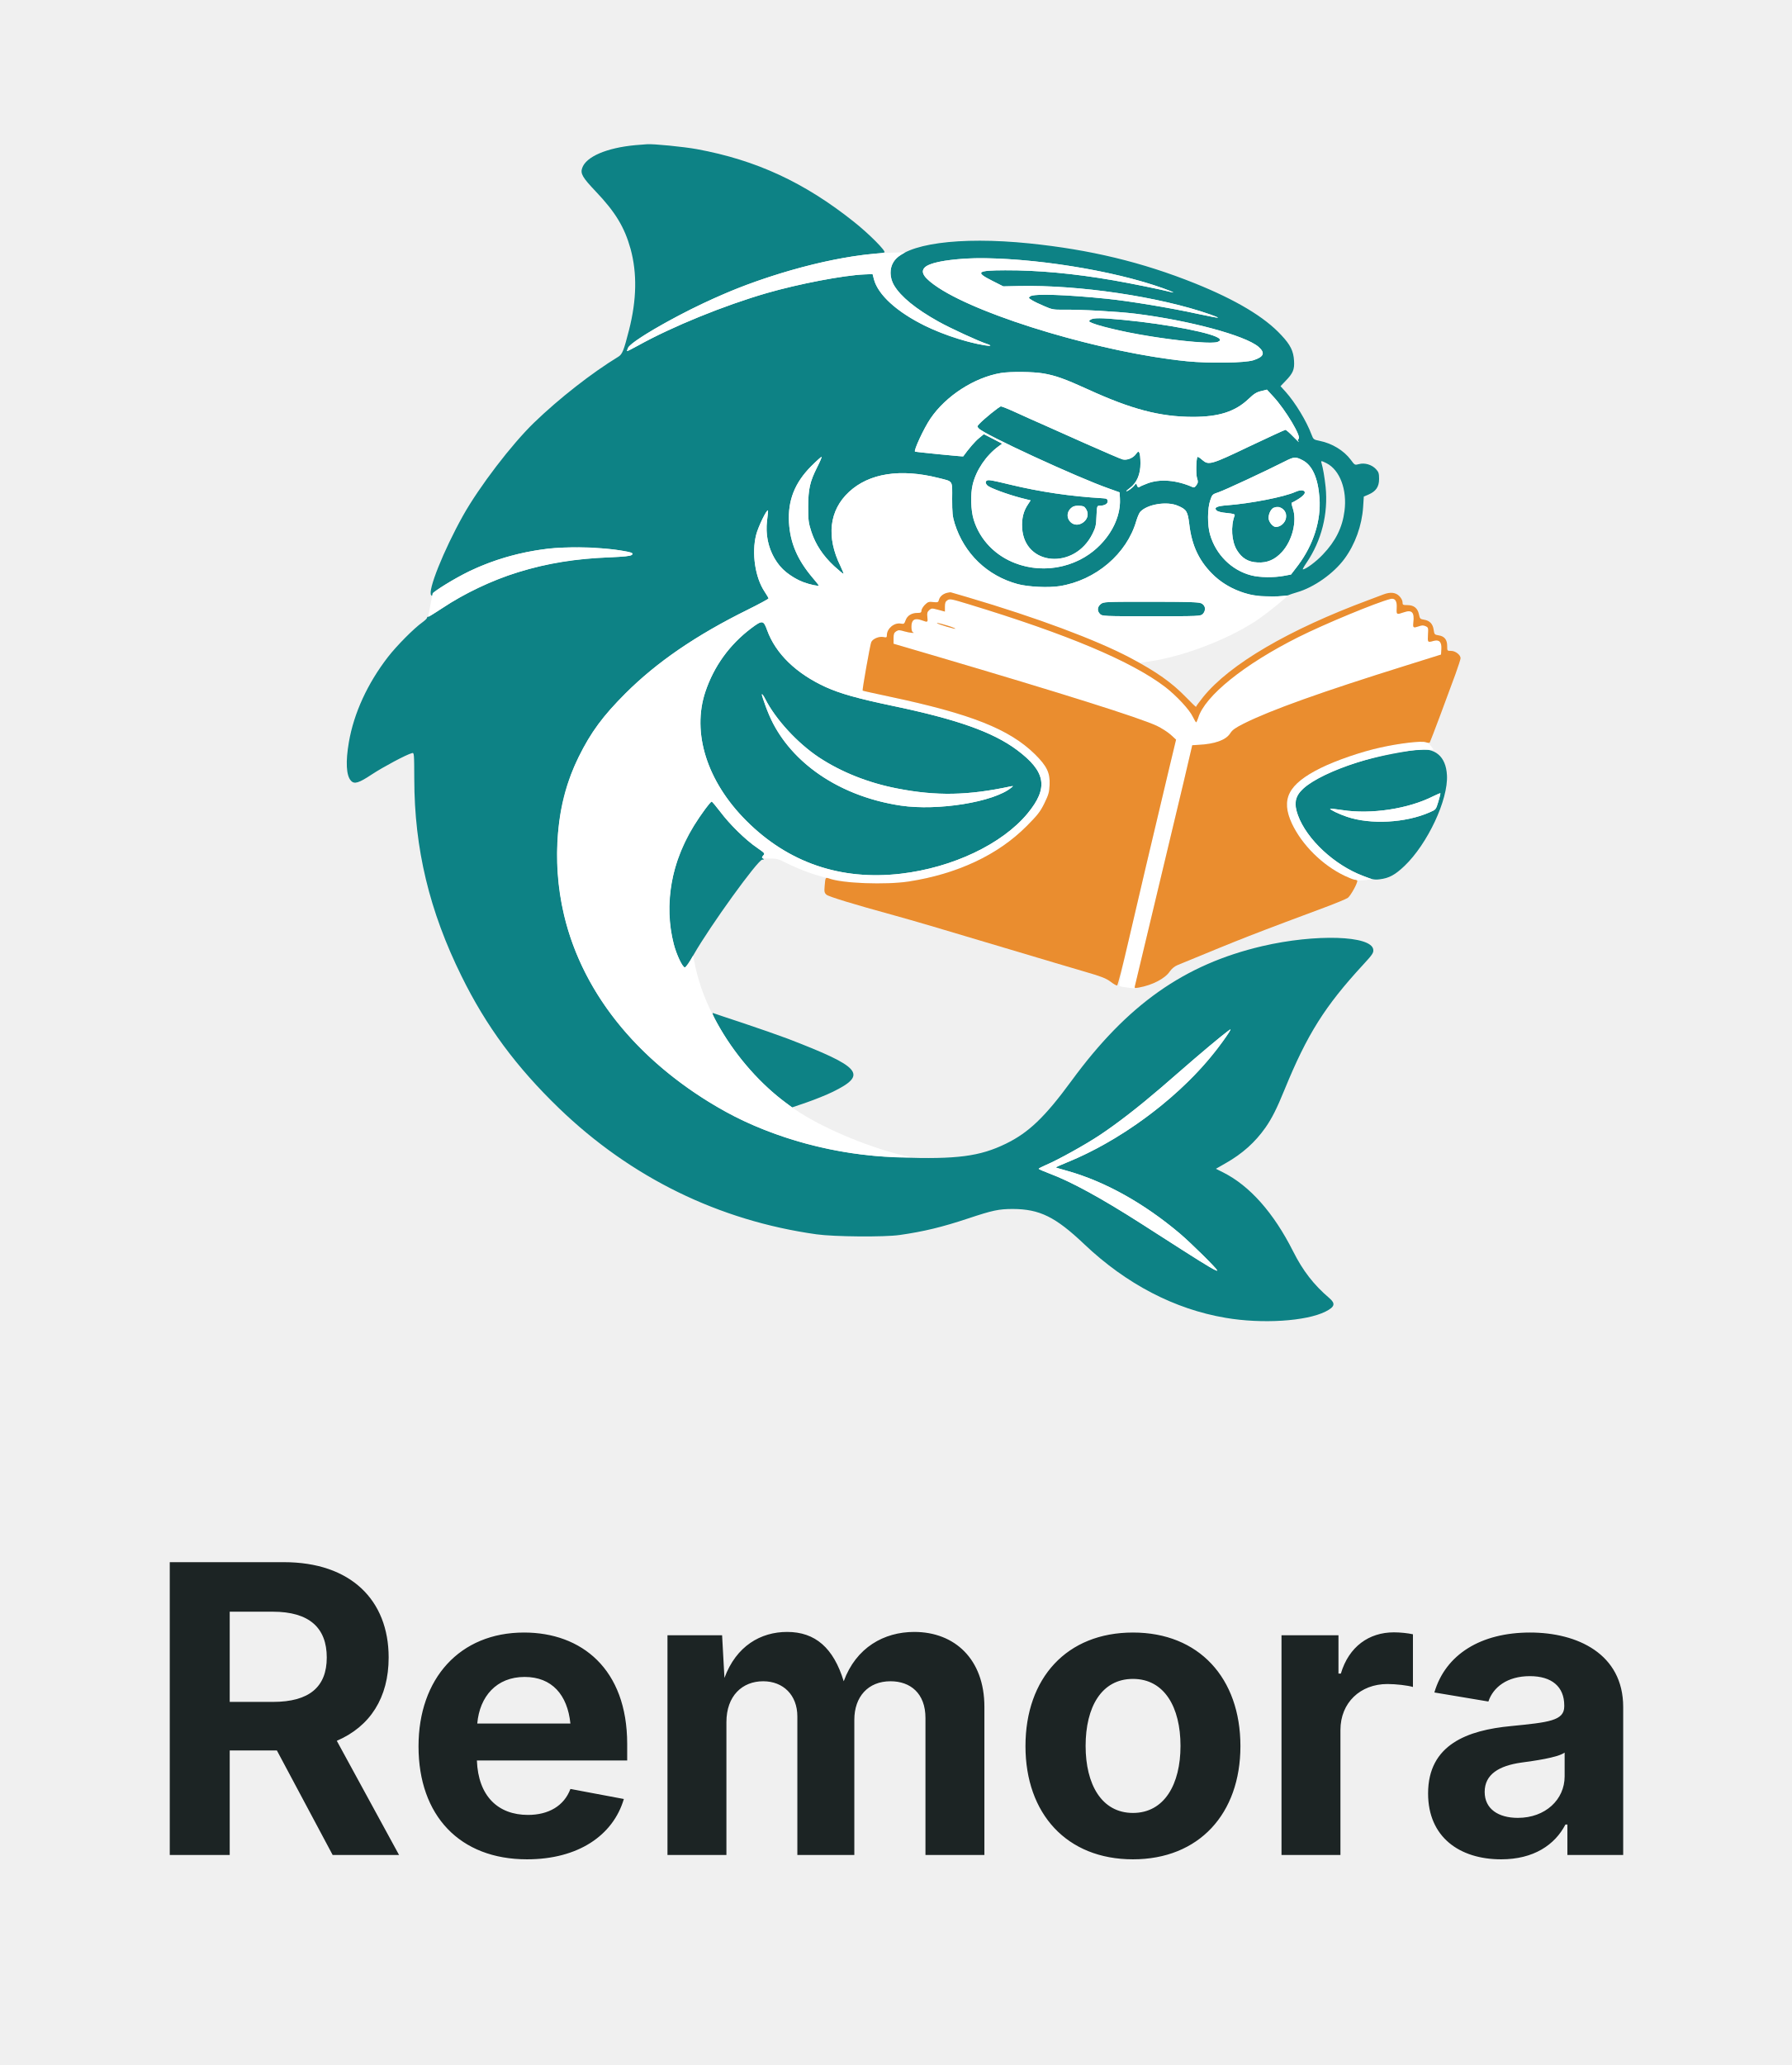
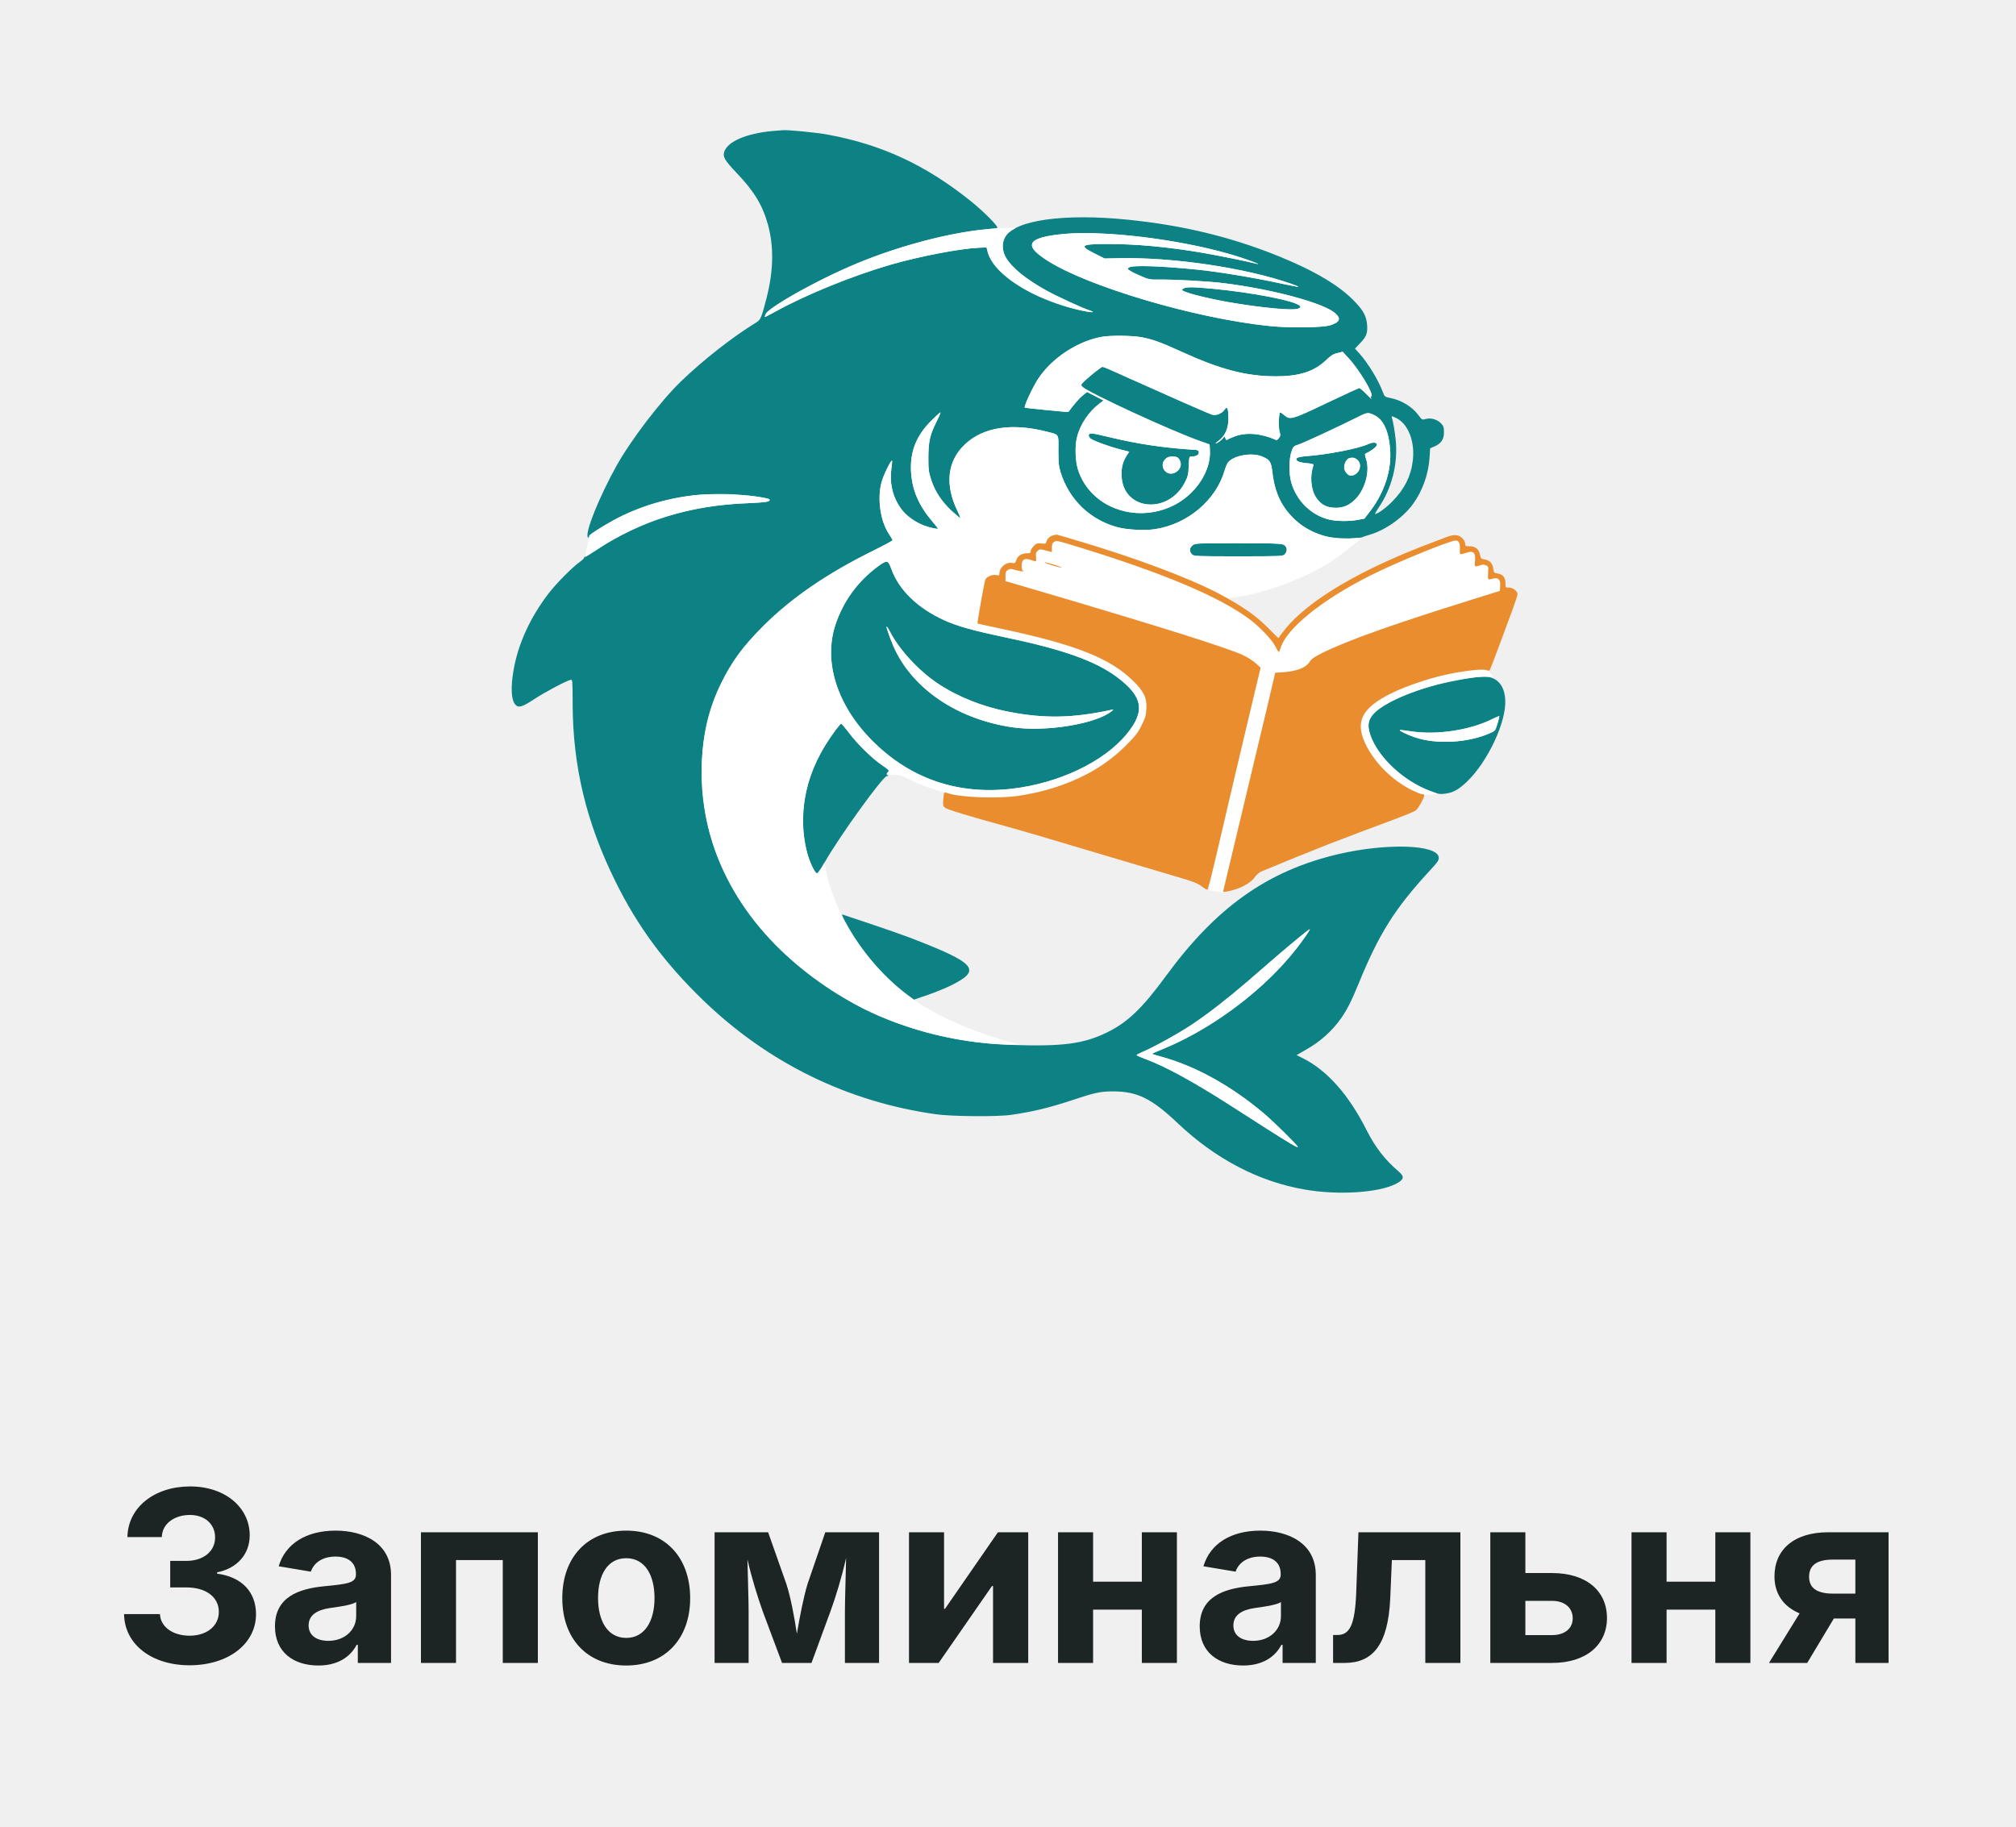
- <svg xmlns="http://www.w3.org/2000/svg" viewBox="0 0 1024 1180" role="img" aria-label="Remora">
-   <g transform="translate(112 0) scale(0.6379585)">
+ <svg xmlns="http://www.w3.org/2000/svg" viewBox="0 0 1600 1450" role="img" aria-label="Запоминальня">
+   <g transform="translate(298 0) scale(0.8)">
    <g transform="translate(0,1254) scale(0.1,-0.1)" fill="#0D8285" stroke="none">
      <path d="M3938 11240 c-258 -24 -444 -103 -478 -206 -17 -49 4 -85 122 -209 177 -186 258 -321 312 -515 59 -217 55 -455 -14 -726 -47 -184 -60 -218 -97 -240 -236 -144 -527 -371 -752 -588 -201 -194 -492 -574 -639 -836 -173 -310 -320 -676 -284 -712 9 -9 12 -8 12 4 0 25 177 138 331 212 324 155 674 226 1054 213 162 -6 386 -34 403 -51 21 -21 -31 -31 -199 -38 -326 -12 -559 -51 -834 -137 -223 -70 -478 -192 -666 -317 -63 -42 -120 -76 -126 -77 -7 0 -13 -5 -13 -11 0 -6 -19 -24 -41 -40 -75 -53 -230 -209 -309 -311 -183 -237 -305 -502 -350 -763 -30 -174 -24 -298 18 -344 30 -35 71 -22 187 55 100 66 311 179 360 191 20 6 20 1 21 -232 1 -624 135 -1182 424 -1767 220 -447 490 -812 872 -1181 645 -622 1432 -1007 2308 -1130 156 -22 607 -26 745 -6 217 31 381 71 613 148 219 73 275 85 401 85 240 -1 382 -71 639 -315 376 -357 810 -583 1267 -660 326 -56 722 -31 895 56 83 42 92 71 34 121 -140 119 -237 245 -324 418 -175 347 -389 588 -628 708 l-64 32 89 51 c148 84 262 186 355 318 57 82 101 168 171 340 203 496 360 746 705 1120 82 89 93 105 90 133 -12 128 -517 144 -996 32 -699 -164 -1208 -524 -1707 -1205 -239 -326 -384 -465 -590 -565 -232 -113 -438 -140 -945 -123 -783 26 -1480 277 -2065 744 -653 521 -1006 1207 -1008 1959 -1 341 58 614 192 885 109 221 217 367 420 570 280 279 630 519 1089 746 105 52 192 99 192 104 0 4 -16 31 -35 60 -85 126 -118 346 -76 510 18 71 95 230 106 218 2 -2 -2 -42 -8 -89 -18 -147 20 -288 111 -407 37 -48 139 -118 213 -146 62 -23 139 -39 139 -30 0 2 -25 34 -56 70 -136 161 -200 311 -211 494 -11 198 52 356 199 504 49 49 91 86 93 84 3 -3 -15 -45 -40 -94 -65 -130 -79 -193 -80 -354 0 -123 3 -143 29 -224 38 -114 104 -214 203 -306 42 -38 80 -70 84 -70 4 0 -8 30 -26 68 -130 263 -102 501 76 666 180 167 460 211 801 125 134 -34 124 -17 123 -187 0 -127 3 -157 23 -222 85 -269 291 -468 565 -542 95 -25 274 -34 374 -18 324 51 604 290 688 585 10 33 25 68 34 79 61 69 239 99 338 56 78 -33 88 -50 102 -162 23 -201 93 -344 229 -470 84 -77 198 -137 312 -163 90 -21 322 -23 355 -3 6 3 37 13 70 23 150 43 327 167 425 300 95 129 156 297 167 464 l6 93 42 18 c67 29 95 70 95 140 0 50 -4 62 -28 88 -37 40 -101 59 -152 45 -38 -10 -38 -10 -74 39 -62 83 -168 147 -278 169 -55 11 -57 13 -74 58 -44 119 -146 286 -230 380 l-47 52 45 47 c67 69 81 102 76 181 -5 86 -32 142 -114 229 -150 163 -407 316 -774 464 -474 190 -939 302 -1485 358 -630 64 -1115 -3 -1217 -168 -35 -56 -32 -141 6 -207 60 -102 196 -213 401 -327 102 -57 358 -175 430 -198 69 -23 19 -23 -86 0 -454 97 -867 356 -925 579 l-12 46 -73 -3 c-189 -8 -589 -85 -874 -167 -383 -111 -843 -298 -1150 -468 -55 -30 -101 -54 -103 -52 -1 1 3 14 9 29 36 77 605 386 994 539 393 154 885 277 1206 303 46 4 90 10 97 13 18 10 -138 167 -273 274 -443 353 -875 553 -1407 651 -114 21 -394 49 -448 44 -8 0 -54 -4 -102 -8z m3322 -1020 c447 -26 958 -116 1322 -234 118 -38 219 -79 153 -62 -78 21 -370 80 -515 105 -358 62 -679 91 -970 90 -254 -1 -271 -16 -116 -94 l99 -50 138 3 c539 12 1264 -96 1717 -255 40 -14 71 -27 69 -29 -2 -2 -86 14 -188 36 -236 52 -610 114 -809 134 -364 37 -652 47 -685 22 -18 -13 -17 -15 15 -35 19 -12 69 -36 110 -53 68 -30 84 -33 170 -32 164 2 485 -16 648 -36 482 -60 982 -195 1101 -296 63 -55 50 -90 -46 -121 -76 -24 -389 -29 -593 -9 -839 84 -2064 472 -2330 738 -87 87 -23 140 200 168 170 20 279 23 510 10z m333 -1025 c108 -19 191 -48 397 -142 391 -179 646 -246 940 -247 235 0 381 47 501 161 48 46 72 61 113 70 l51 13 58 -63 c107 -115 254 -360 226 -378 -10 -6 -10 -11 1 -26 7 -10 -14 10 -48 45 -33 34 -65 62 -71 62 -6 0 -149 -66 -318 -146 -349 -167 -370 -173 -427 -124 -20 18 -39 30 -43 27 -12 -13 -15 -155 -4 -190 10 -30 10 -40 -5 -62 -12 -18 -22 -24 -33 -19 -144 64 -293 77 -406 34 -33 -12 -66 -27 -72 -32 -9 -7 -15 -4 -21 12 -8 23 -9 23 -23 4 -16 -22 -59 -54 -73 -54 -5 0 9 13 31 29 62 45 96 124 95 222 0 43 -4 85 -10 94 -8 15 -12 13 -31 -13 -25 -35 -80 -57 -119 -47 -15 3 -164 68 -332 142 -168 75 -343 153 -390 174 -47 20 -145 64 -219 98 -74 34 -140 61 -149 61 -14 0 -157 -116 -196 -159 -18 -20 -18 -22 -2 -39 48 -54 890 -442 1166 -538 l95 -34 3 -52 c13 -210 -139 -443 -358 -552 -382 -188 -837 -17 -952 359 -26 83 -30 230 -9 315 31 129 120 260 230 341 l34 25 -82 43 -82 42 -44 -36 c-35 -28 -93 -96 -141 -163 -2 -3 -426 39 -432 43 -13 9 80 210 138 295 138 204 394 369 632 409 86 14 289 12 381 -4z m2323 -778 c86 -45 137 -159 150 -337 15 -202 -54 -418 -190 -601 l-65 -85 -64 -12 c-90 -17 -218 -15 -291 4 -177 45 -319 186 -371 368 -24 81 -23 234 2 304 17 52 20 55 75 73 54 18 413 185 593 276 84 43 97 43 161 10z m213 -26 c120 -61 186 -239 161 -428 -19 -149 -80 -271 -194 -390 -60 -64 -153 -133 -179 -133 -4 0 10 26 32 58 136 200 196 440 172 680 -10 91 -23 167 -37 215 -7 22 -2 21 45 -2z m-874 -5098 c-293 -459 -885 -935 -1447 -1163 -59 -24 -106 -45 -104 -47 1 -2 50 -16 107 -32 335 -95 682 -288 1004 -560 98 -83 335 -317 335 -331 0 -12 -85 38 -315 185 -104 67 -271 174 -370 237 -360 230 -628 376 -822 448 -51 19 -93 38 -93 41 0 3 28 18 63 33 109 46 358 184 488 271 155 103 348 253 539 417 80 69 217 188 305 264 152 131 315 264 323 264 3 0 -4 -12 -13 -27z M8014 9676 c-18 -14 -17 -15 16 -30 43 -17 155 -47 316 -82 285 -61 753 -111 809 -86 22 10 25 15 15 27 -41 49 -458 131 -864 170 -200 19 -267 19 -292 1z M7076 8225 c-3 -8 4 -23 15 -34 24 -22 175 -78 300 -111 l87 -22 -23 -35 c-41 -60 -58 -127 -53 -212 20 -341 470 -378 631 -51 28 56 32 77 35 157 4 90 5 93 27 93 45 0 77 18 73 43 -2 18 -10 22 -43 24 -289 17 -559 57 -830 122 -184 45 -210 48 -219 26z m880 -223 c6 -4 16 -17 23 -29 45 -86 -76 -177 -144 -108 -56 56 -15 145 67 145 24 0 48 -4 54 -8z M9850 8134 c-102 -46 -402 -104 -612 -120 -94 -7 -120 -21 -93 -47 9 -9 44 -18 90 -22 60 -6 75 -11 71 -22 -37 -96 -28 -233 21 -312 45 -72 100 -105 184 -109 86 -5 155 24 219 94 93 102 137 278 96 394 -8 25 -12 46 -7 48 4 1 32 17 62 35 87 52 61 102 -31 61z m-112 -154 c59 -55 17 -160 -63 -160 -27 0 -65 46 -65 80 0 83 75 129 128 80z M8106 7129 c-31 -25 -34 -61 -6 -89 19 -19 33 -20 460 -20 427 0 441 1 460 20 20 20 26 56 12 76 -21 32 -53 34 -475 34 -414 0 -425 0 -451 -21z M4974 6912 c-194 -147 -333 -339 -410 -568 -123 -368 14 -803 366 -1155 375 -376 847 -538 1385 -475 464 54 908 265 1135 539 190 230 166 375 -95 570 -217 161 -538 275 -1125 397 -304 64 -460 108 -588 166 -265 121 -449 300 -525 510 -32 90 -43 91 -143 16z m127 -634 c93 -182 287 -393 479 -521 201 -133 445 -230 705 -280 350 -68 630 -63 1013 19 26 5 27 5 7 -11 -156 -129 -658 -210 -989 -161 -517 77 -946 353 -1145 735 -33 63 -101 237 -101 258 0 13 13 -4 31 -39z M10935 5824 c-394 -57 -695 -147 -908 -271 -166 -98 -204 -177 -154 -315 79 -217 321 -442 585 -544 81 -32 101 -36 147 -30 84 10 138 39 223 120 206 197 392 593 380 812 -9 170 -107 252 -273 228z m196 -464 c-22 -72 -22 -72 -78 -96 -215 -95 -529 -112 -741 -40 -74 25 -156 65 -150 72 3 2 52 -3 109 -12 258 -40 592 11 814 124 33 16 62 28 64 27 2 -2 -6 -36 -18 -75z M4562 5293 c-289 -393 -385 -805 -281 -1210 24 -93 78 -208 99 -208 8 0 43 51 80 115 146 256 575 850 614 850 17 0 18 2 6 10 -12 8 -12 11 3 28 16 18 14 20 -55 68 -101 68 -246 210 -329 321 -39 51 -74 93 -79 93 -4 0 -31 -30 -58 -67z M4665 3384 c149 -274 363 -528 593 -701 l83 -62 132 45 c72 25 177 67 232 94 316 155 258 222 -405 477 -80 30 -257 92 -395 138 -137 45 -259 86 -269 90 -14 6 -8 -12 29 -81z" />
    </g>
    <g transform="translate(0,1254) scale(0.1,-0.1)" fill="#FFFFFF" stroke="none">
      <path d="M6080 10268 c-465 -44 -1023 -205 -1530 -442 -304 -142 -655 -350 -679 -402 -6 -15 -10 -28 -9 -29 2 -2 48 22 103 52 307 170 767 357 1150 468 285 82 685 159 874 167 l73 3 12 -46 c37 -141 205 -294 459 -418 126 -61 333 -133 466 -161 105 -23 155 -23 86 0 -72 23 -328 141 -430 198 -205 114 -341 225 -401 327 -58 100 -33 214 59 270 l42 25 -95 -2 c-52 -1 -133 -6 -180 -10z M6890 10223 c-181 -10 -326 -42 -361 -79 -41 -44 -7 -94 122 -180 398 -264 1482 -585 2229 -660 204 -20 517 -15 593 9 96 31 109 66 46 121 -119 101 -619 236 -1101 296 -163 20 -484 38 -648 36 -86 -1 -102 2 -170 32 -41 17 -91 41 -110 53 -32 20 -33 22 -15 35 33 25 321 15 685 -22 199 -20 573 -82 809 -134 102 -22 186 -38 188 -36 2 2 -29 15 -69 29 -453 159 -1178 267 -1717 255 l-138 -3 -99 50 c-155 78 -138 93 116 94 291 1 612 -28 970 -90 145 -25 437 -84 515 -105 66 -17 -35 24 -153 62 -487 158 -1238 263 -1692 237z m1416 -548 c406 -39 823 -121 864 -170 10 -12 7 -17 -15 -27 -90 -41 -925 84 -1125 168 -33 15 -34 16 -16 30 25 18 92 18 292 -1z M7212 9199 c-238 -40 -494 -205 -632 -409 -58 -85 -151 -286 -138 -295 6 -4 430 -46 432 -43 48 67 106 135 141 163 l44 36 82 -42 82 -43 -34 -25 c-110 -81 -199 -212 -230 -341 -21 -85 -17 -232 9 -315 48 -156 163 -290 314 -364 271 -134 601 -79 814 134 124 123 191 279 182 423 l-3 52 -95 34 c-276 96 -1118 484 -1166 538 -16 17 -16 19 2 39 39 43 182 159 196 159 9 0 75 -27 149 -61 74 -34 172 -78 219 -98 47 -21 222 -99 390 -174 168 -74 317 -139 332 -142 39 -10 94 12 119 47 19 26 23 28 31 13 6 -9 10 -51 10 -94 1 -98 -33 -177 -95 -222 -22 -16 -36 -29 -31 -29 14 0 57 32 73 54 14 19 15 19 23 -4 6 -16 12 -19 21 -12 6 5 39 20 72 32 113 43 262 30 406 -34 11 -5 21 1 33 19 15 22 15 32 5 62 -11 35 -8 177 4 190 4 3 23 -9 43 -27 57 -49 78 -43 427 124 169 80 312 146 318 146 6 0 38 -28 71 -62 34 -35 55 -55 48 -45 -11 15 -11 20 -1 26 28 18 -119 263 -226 378 l-58 63 -51 -13 c-41 -9 -65 -24 -113 -70 -120 -114 -266 -161 -501 -161 -294 1 -549 68 -940 247 -206 94 -289 123 -397 142 -92 16 -295 18 -381 4z m83 -1000 c271 -65 541 -105 830 -122 33 -2 41 -6 43 -24 4 -25 -28 -43 -73 -43 -22 0 -23 -3 -27 -93 -3 -80 -7 -101 -35 -157 -161 -327 -611 -290 -631 51 -5 85 12 152 53 212 l23 35 -87 22 c-125 33 -276 89 -300 111 -25 23 -17 49 14 49 12 0 98 -18 190 -41z M7835 7984 c-67 -72 11 -177 98 -133 51 26 70 76 46 122 -17 31 -28 37 -77 37 -34 0 -48 -6 -67 -26z M5512 8364 c-147 -148 -210 -306 -199 -504 11 -183 75 -333 211 -494 31 -36 56 -68 56 -70 0 -9 -77 7 -139 30 -226 84 -355 304 -324 553 6 47 10 87 8 89 -11 12 -88 -147 -106 -218 -42 -164 -9 -384 76 -510 19 -29 35 -56 35 -60 0 -5 -87 -52 -192 -104 -459 -227 -809 -467 -1089 -746 -203 -203 -311 -349 -420 -570 -200 -406 -248 -922 -132 -1415 167 -708 685 -1339 1448 -1763 426 -237 1008 -392 1519 -406 88 -3 150 -3 136 0 -286 59 -671 209 -936 365 -485 287 -887 836 -993 1356 l-17 83 -30 -53 c-16 -28 -36 -52 -44 -52 -21 0 -75 115 -99 208 -90 350 -21 750 184 1068 65 101 145 209 155 209 5 0 40 -42 79 -93 83 -111 228 -253 329 -321 65 -45 71 -51 57 -66 -24 -27 -19 -30 55 -30 58 0 81 -5 129 -30 269 -135 515 -193 826 -193 267 0 490 40 730 130 270 102 444 210 616 382 100 101 122 128 160 205 38 78 44 99 47 166 5 108 -24 168 -132 275 -229 224 -570 360 -1301 515 -131 28 -241 52 -242 54 -5 5 67 411 77 434 13 30 70 54 109 46 27 -6 31 -4 31 15 0 62 67 117 127 105 25 -5 30 -2 41 30 15 42 54 66 107 66 29 0 35 4 35 21 0 11 14 34 30 51 27 27 36 30 75 26 41 -5 45 -4 54 23 12 34 50 60 88 61 31 0 188 -45 543 -159 430 -137 842 -298 1065 -418 l101 -53 90 14 c321 47 743 214 989 389 93 66 249 194 243 199 -1 2 -37 -1 -78 -5 -205 -24 -427 46 -572 179 -136 126 -206 269 -229 470 -14 112 -24 129 -102 162 -99 43 -277 13 -338 -56 -9 -11 -24 -46 -34 -79 -84 -295 -364 -534 -688 -585 -100 -16 -279 -7 -374 18 -274 74 -480 273 -565 542 -20 65 -23 95 -23 222 1 170 11 153 -123 187 -341 86 -621 42 -801 -125 -178 -165 -206 -403 -76 -666 18 -38 30 -68 26 -68 -4 0 -42 32 -84 70 -99 92 -165 192 -203 306 -26 81 -29 101 -29 224 1 161 15 224 80 354 25 49 43 91 40 94 -2 2 -44 -35 -93 -84z m3491 -1225 c43 -23 50 -66 17 -99 -19 -19 -33 -20 -460 -20 -427 0 -441 1 -460 20 -28 28 -25 64 6 89 26 21 37 21 451 21 300 0 431 -3 446 -11z m-3886 -243 c76 -210 260 -389 525 -510 128 -58 284 -102 588 -166 587 -122 908 -236 1125 -397 261 -195 285 -340 95 -570 -227 -274 -671 -485 -1135 -539 -538 -63 -1010 99 -1385 475 -352 352 -489 787 -366 1155 77 229 216 421 410 568 100 75 111 74 143 -16z M5070 6317 c0 -2 13 -42 29 -89 159 -472 622 -815 1217 -904 331 -49 833 32 989 161 20 16 19 16 -7 11 -383 -82 -663 -87 -1013 -19 -260 50 -504 147 -705 280 -192 128 -386 339 -479 521 -18 35 -31 52 -31 39z M9755 8407 c-180 -91 -539 -258 -593 -276 -55 -18 -58 -21 -75 -73 -25 -70 -26 -223 -2 -304 52 -182 194 -323 371 -368 73 -19 201 -21 291 -4 l64 12 65 85 c136 183 205 399 190 601 -13 178 -64 292 -150 337 -64 33 -77 33 -161 -10z m180 -282 c0 -17 -75 -73 -116 -87 -5 -2 -1 -23 7 -48 41 -116 -3 -292 -96 -394 -64 -70 -133 -99 -219 -94 -84 4 -139 37 -184 109 -49 79 -58 216 -21 312 4 11 -11 16 -71 22 -46 4 -81 13 -90 22 -27 26 -1 40 93 47 210 16 510 74 612 120 47 21 85 17 85 -9z M9657 7993 c-23 -6 -47 -54 -47 -93 0 -34 38 -80 65 -80 31 0 72 29 85 59 30 72 -26 134 -103 114z M3147 7625 c-247 -31 -485 -100 -696 -201 -118 -57 -331 -185 -331 -200 0 -3 -9 -51 -20 -106 -12 -55 -20 -102 -18 -103 2 -2 56 33 122 76 430 286 920 435 1505 457 120 5 184 11 193 20 18 18 8 22 -109 43 -145 26 -493 34 -646 14z M6732 7165 c-17 -13 -22 -26 -22 -60 l0 -43 -60 16 c-57 15 -60 15 -81 -3 -17 -16 -20 -28 -16 -62 5 -49 5 -49 -53 -28 -62 22 -90 3 -90 -59 0 -26 5 -46 13 -49 29 -12 -32 -5 -77 8 -44 13 -52 13 -73 0 -19 -13 -23 -24 -23 -63 l0 -48 368 -108 c1144 -337 1836 -555 1992 -628 41 -20 96 -55 123 -79 l48 -44 -60 -250 c-386 -1622 -461 -1949 -445 -1958 7 -4 39 -10 72 -13 l59 -7 11 44 c17 71 347 1454 432 1809 l76 325 50 3 c153 7 251 43 290 103 61 97 578 297 1579 609 l310 97 3 50 c4 63 -20 87 -71 72 -52 -15 -53 -14 -49 56 4 61 3 65 -21 76 -19 9 -34 9 -58 0 -53 -18 -57 -16 -52 33 11 93 -13 117 -87 91 -64 -22 -65 -21 -62 38 4 65 -15 92 -57 82 -123 -31 -592 -225 -827 -343 -484 -243 -837 -527 -895 -723 -7 -21 -15 -39 -18 -39 -3 0 -17 24 -31 52 -30 63 -146 187 -244 263 -299 229 -856 466 -1692 720 -117 36 -218 67 -225 70 -8 3 -24 -2 -37 -10z m-8 -226 c39 -11 75 -25 80 -30 5 -4 -28 3 -75 17 -79 25 -103 34 -84 34 4 0 40 -9 79 -21z M10830 5884 c-254 -35 -551 -123 -755 -224 -239 -119 -324 -228 -295 -381 38 -202 257 -457 496 -577 85 -43 138 -54 204 -45 l55 8 -78 29 c-251 91 -506 329 -584 543 -40 110 -28 169 48 239 176 161 745 345 1080 348 l87 1 -20 28 c-36 51 -64 54 -238 31z M11085 5408 c-222 -113 -556 -164 -814 -124 -57 9 -106 14 -109 12 -6 -7 76 -47 150 -72 212 -72 526 -55 741 40 56 24 56 24 78 96 12 39 20 73 18 75 -2 1 -31 -11 -64 -27z M9185 3257 c-44 -35 -152 -126 -240 -201 -88 -76 -225 -195 -305 -264 -191 -164 -384 -314 -539 -417 -130 -87 -379 -225 -488 -271 -35 -15 -63 -30 -63 -33 0 -3 42 -22 93 -41 194 -72 462 -218 822 -448 99 -63 266 -170 370 -237 230 -147 315 -197 315 -185 0 14 -237 248 -335 331 -322 272 -669 465 -1004 560 -57 16 -106 30 -107 32 -2 2 45 23 104 47 460 187 946 540 1264 920 93 111 209 270 196 270 -2 0 -39 -28 -83 -63z" />
    </g>
    <g transform="translate(0,1254) scale(0.1,-0.1)" fill="#EA8D2F" stroke="none">
      <path d="M6726 7229 c-36 -10 -63 -34 -70 -64 -5 -20 -10 -22 -50 -18 -40 5 -48 2 -76 -25 -16 -17 -30 -40 -30 -51 0 -17 -6 -21 -35 -21 -53 0 -92 -24 -107 -66 -11 -32 -16 -35 -41 -30 -60 12 -127 -43 -127 -105 0 -19 -4 -21 -31 -15 -39 8 -96 -16 -109 -46 -10 -23 -82 -429 -77 -434 1 -2 111 -26 242 -54 731 -155 1072 -291 1301 -515 108 -107 137 -167 132 -275 -3 -67 -9 -88 -47 -166 -38 -77 -60 -104 -160 -205 -258 -258 -619 -427 -1056 -495 -202 -31 -598 -17 -712 27 -33 12 -34 11 -40 -63 -5 -55 -3 -65 16 -82 19 -17 241 -85 606 -185 178 -49 425 -122 1040 -306 270 -81 571 -170 670 -199 149 -43 188 -59 229 -89 27 -21 53 -36 59 -34 6 2 52 183 103 403 85 366 213 912 365 1549 l60 250 -48 44 c-27 24 -82 59 -123 79 -156 73 -848 291 -1992 628 l-368 108 0 48 c0 39 4 50 23 63 21 13 29 13 73 0 45 -13 106 -20 77 -8 -8 3 -13 23 -13 49 0 62 28 81 90 59 58 -21 58 -21 53 28 -4 34 -1 46 16 62 21 18 24 18 81 3 l60 -16 0 44 c0 34 5 47 23 58 20 14 36 11 187 -35 887 -270 1463 -512 1766 -744 98 -76 214 -200 244 -263 14 -28 28 -52 31 -52 3 0 11 18 18 39 58 196 411 480 895 723 235 118 704 312 827 343 42 10 61 -17 57 -82 -3 -59 -2 -60 62 -38 74 26 98 2 87 -91 -5 -49 -1 -51 52 -33 24 9 39 9 58 0 24 -11 25 -15 21 -76 -4 -70 -3 -71 49 -56 51 15 75 -9 71 -72 l-3 -50 -310 -97 c-759 -237 -1212 -399 -1457 -521 -77 -39 -103 -57 -122 -88 -39 -60 -137 -96 -290 -103 l-50 -3 -76 -325 c-71 -296 -423 -1772 -437 -1829 -6 -23 -4 -23 33 -17 124 22 237 81 280 146 16 23 41 44 67 55 45 19 107 44 377 155 184 75 329 132 595 232 88 33 243 91 345 129 102 38 196 77 210 87 26 19 92 140 84 154 -3 4 -13 8 -22 8 -10 0 -50 16 -90 35 -200 95 -383 277 -473 468 -102 219 -33 353 256 497 137 68 366 147 535 184 171 38 365 61 407 48 18 -6 35 -7 37 -3 6 8 172 451 230 612 25 70 46 134 46 143 0 30 -46 66 -85 66 -35 0 -35 0 -35 44 0 56 -24 87 -76 95 -37 6 -39 8 -45 49 -7 53 -35 83 -85 91 -36 6 -39 9 -47 48 -11 55 -45 83 -103 83 -41 0 -44 2 -44 26 0 15 -12 38 -29 55 -33 33 -80 38 -141 15 -19 -7 -78 -29 -130 -49 -718 -266 -1248 -576 -1486 -870 -35 -44 -64 -83 -64 -88 0 -4 -39 33 -87 83 -130 134 -264 229 -503 356 -303 160 -840 361 -1455 542 -77 22 -144 42 -150 44 -5 2 -23 -1 -39 -5z M6641 6956 c2 -2 42 -16 88 -30 47 -14 80 -21 75 -17 -5 5 -41 19 -80 30 -70 21 -92 25 -83 17z" />
    </g>
  </g>
-   <text x="512" y="1060" fill="#1C2424" text-anchor="middle" font-family="Inter, 'Segoe UI', sans-serif" font-size="230" font-weight="700">Remora</text>
+   <text x="800" y="1320" fill="#1C2424" text-anchor="middle" font-family="Inter, 'Segoe UI', sans-serif" font-size="190" font-weight="700">Запоминальня</text>
</svg>
